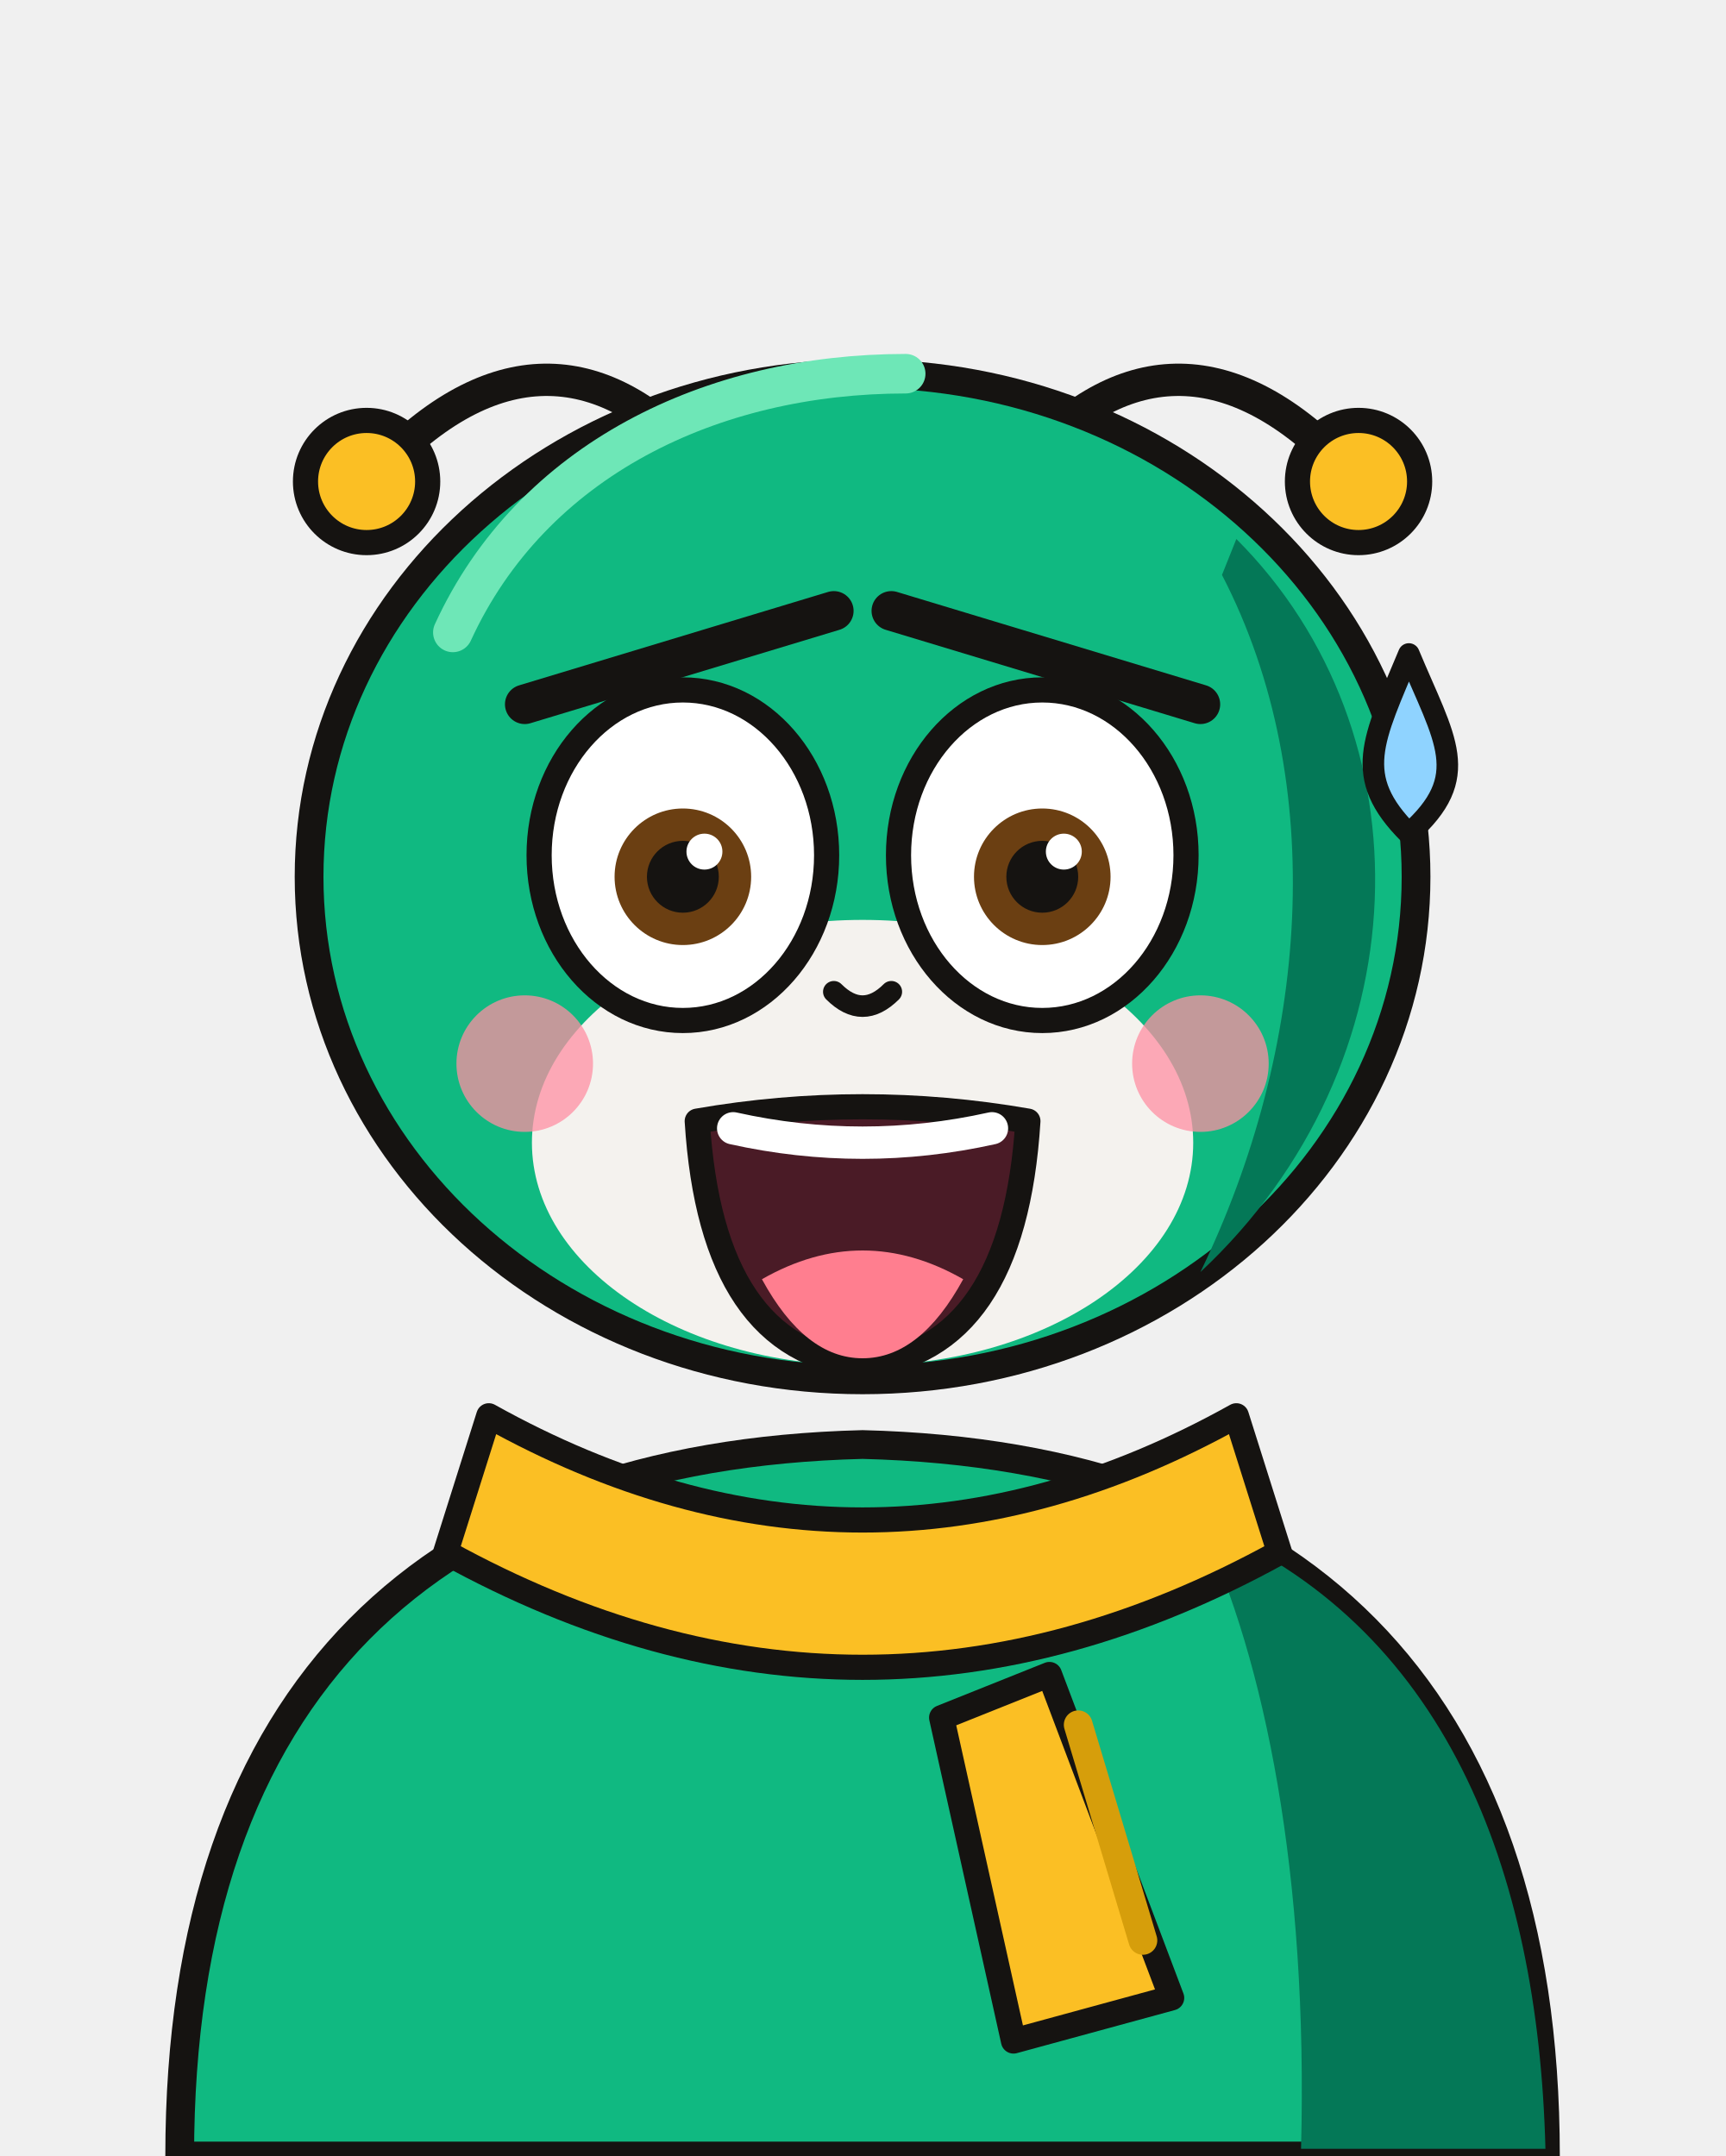
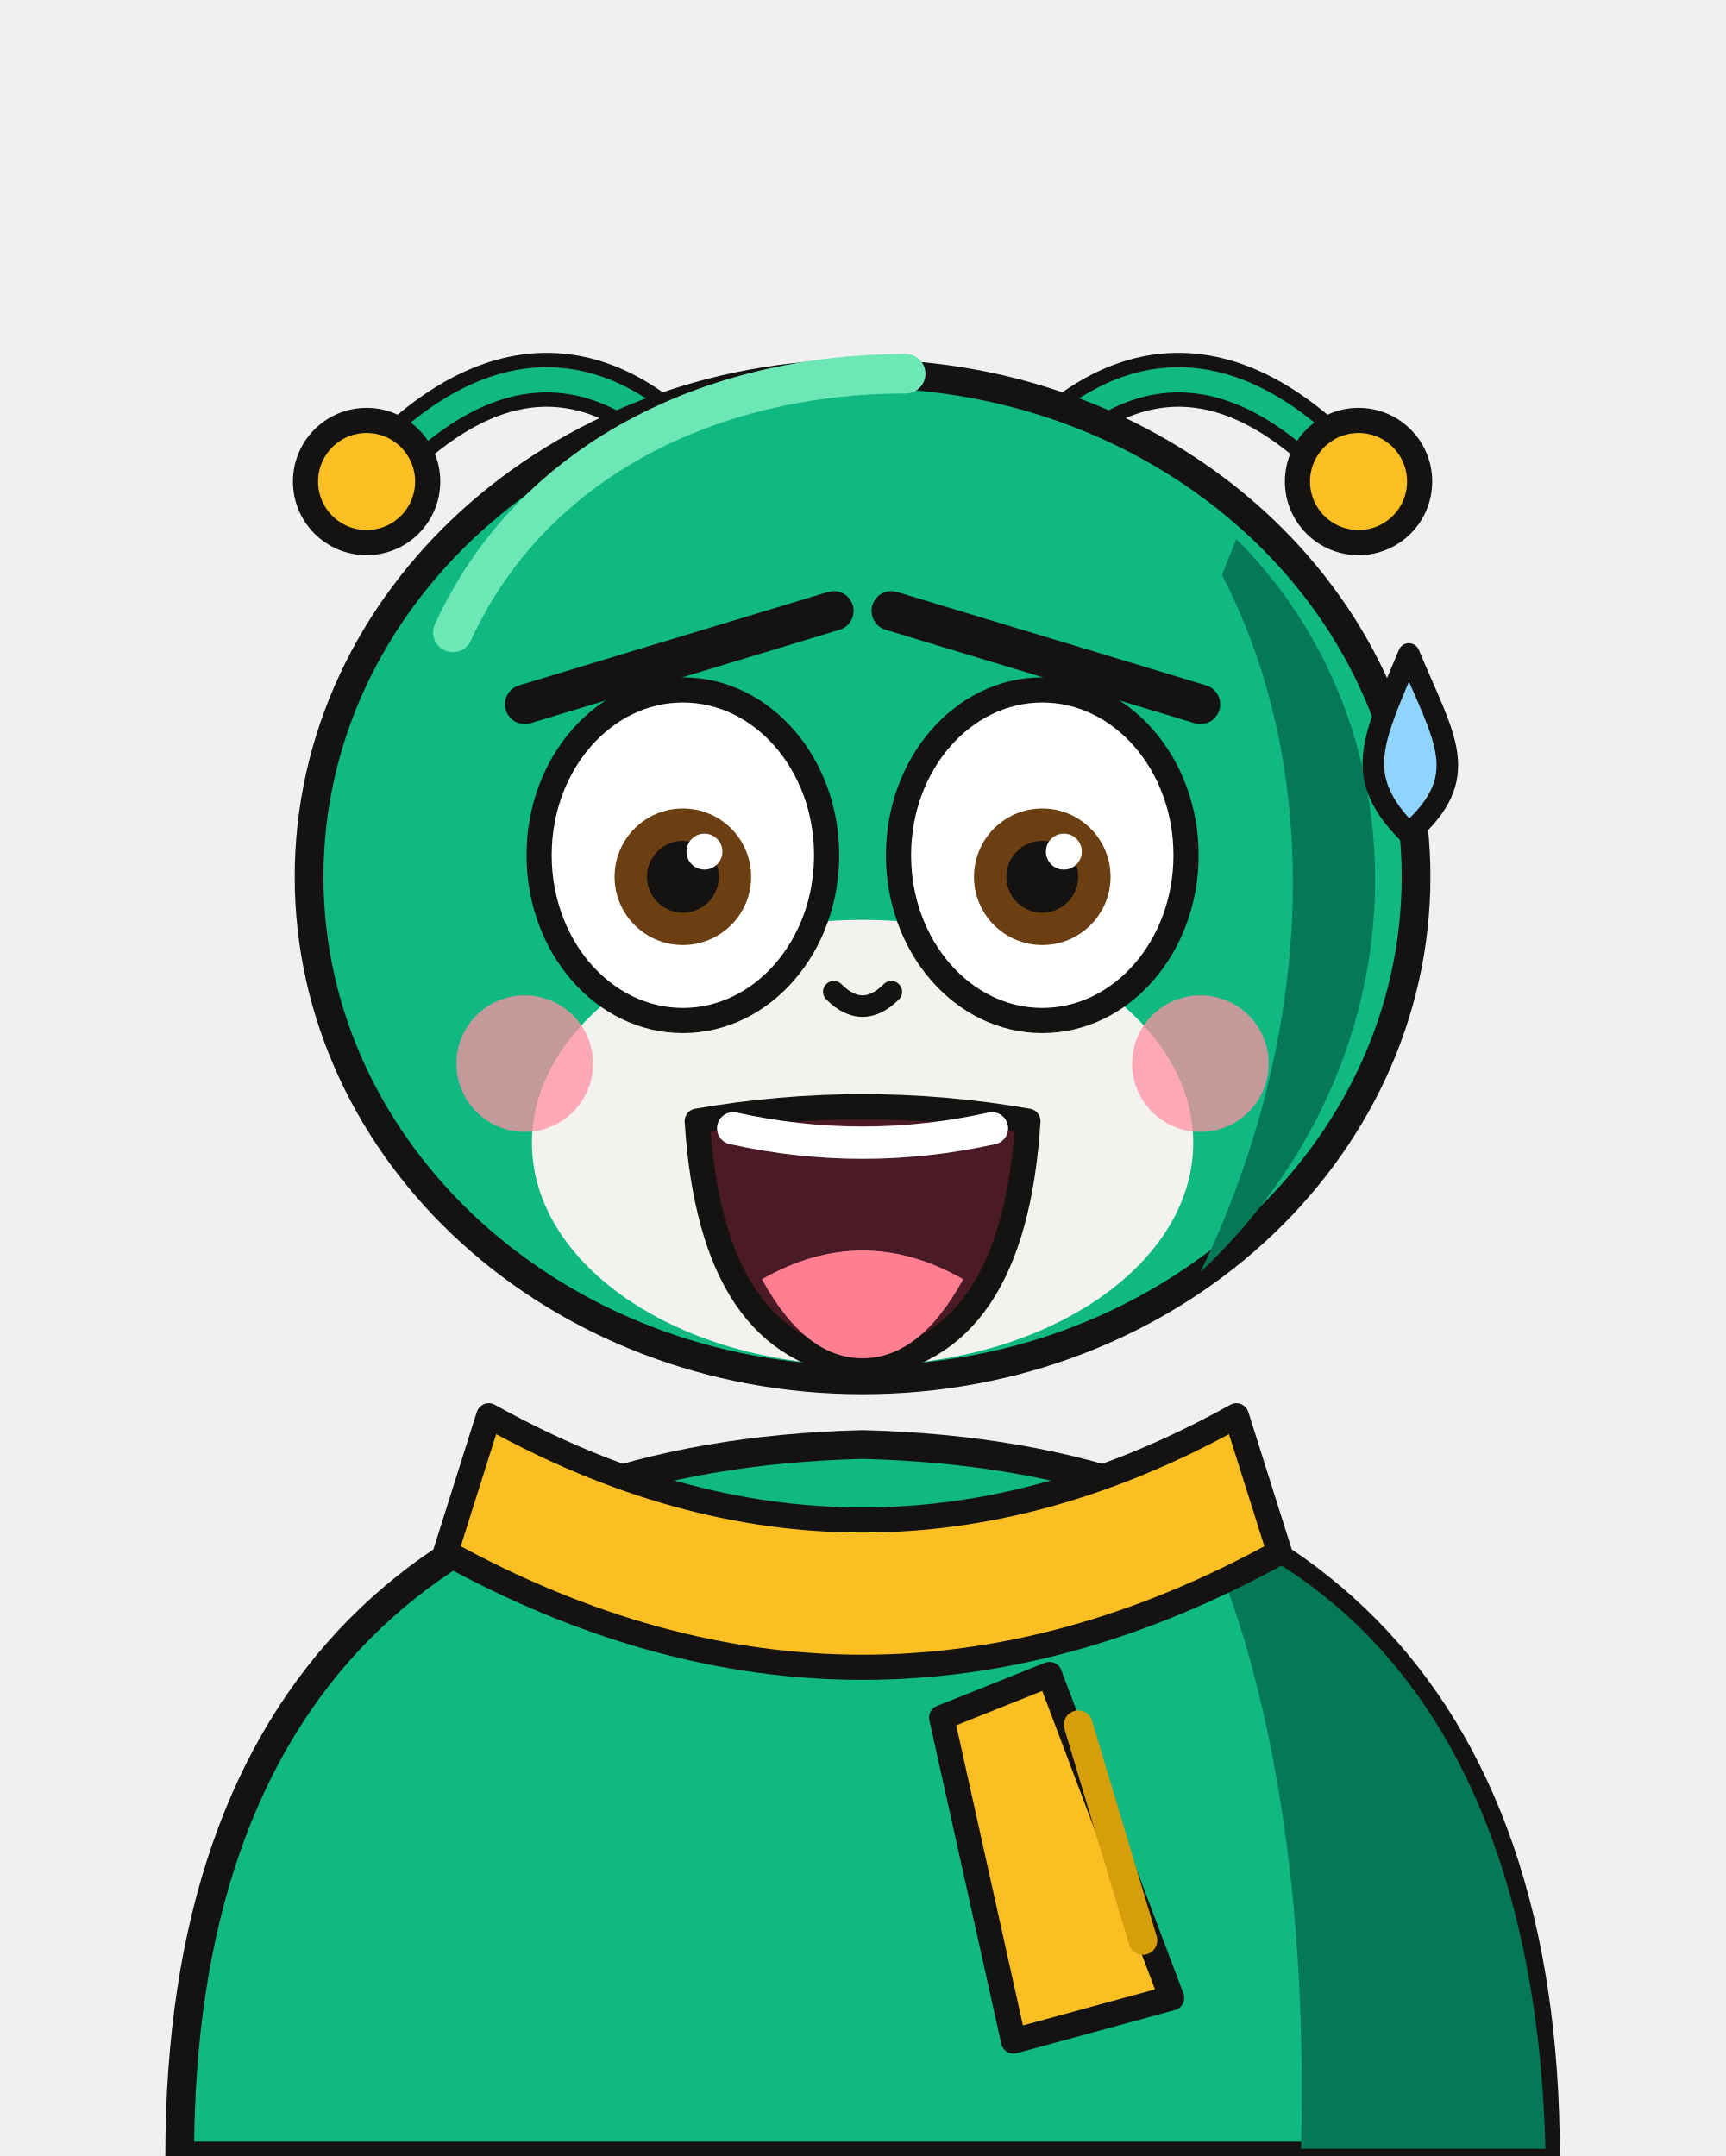
<svg xmlns="http://www.w3.org/2000/svg" width="480" height="600" viewBox="0 0 480 600" stroke-linejoin="round" stroke-linecap="round">
  <path d="M50 600 C50 470 120 405 240 402 C360 405 430 470 430 600 Z" fill="#10B981" stroke="#151311" stroke-width="8" />
  <path d="M334 424 C402 452 428 520 430 598 L362 598 C364 522 352 462 334 424 Z" fill="#047857" />
  <path d="M136 394 Q240 452 344 394 L356 432 Q240 496 124 432 Z" fill="#FBBF24" stroke="#151311" stroke-width="7" />
  <path d="M292 466 L326 556 L282 568 L262 478 Z" fill="#FBBF24" stroke="#151311" stroke-width="7" />
  <path d="M300 480 L318 540" stroke="#D69E0B" stroke-width="8" fill="none" />
  <g transform="">
-     <path d="M196 130 C170 100 140 96 108 128" fill="none" stroke="#151311" stroke-width="9" />
+     <path d="M196 130 C170 100 140 96 108 128" fill="none" stroke="#151311" stroke-width="15" />
+     <path d="M196 130 C170 100 140 96 108 128" fill="none" stroke="#10B981" stroke-width="7" />
    <circle cx="102" cy="134" r="17" fill="#FBBF24" stroke="#151311" stroke-width="7" />
-     <path d="M284 130 C310 100 340 96 372 128" fill="none" stroke="#151311" stroke-width="9" />
+     <path d="M284 130 C310 100 340 96 372 128" fill="none" stroke="#151311" stroke-width="15" />
+     <path d="M284 130 C310 100 340 96 372 128" fill="none" stroke="#10B981" stroke-width="7" />
    <circle cx="378" cy="134" r="17" fill="#FBBF24" stroke="#151311" stroke-width="7" />
    <ellipse cx="240" cy="244" rx="154" ry="140" fill="#10B981" stroke="#151311" stroke-width="8" />
    <path d="M344 150 C398 204 396 296 334 354 C364 292 370 218 340 160 Z" fill="#047857" />
    <path d="M126 176 C148 128 198 104 252 104" fill="none" stroke="#6EE7B7" stroke-width="11" />
    <ellipse cx="240" cy="318" rx="92" ry="62" fill="#F4F2EE" />
    <circle cx="146" cy="296" r="19" fill="#FF8FA3" fill-opacity=".75" />
    <circle cx="334" cy="296" r="19" fill="#FF8FA3" fill-opacity=".75" />
    <ellipse cx="190" cy="238" rx="40" ry="46" fill="#FFFFFF" stroke="#151311" stroke-width="7" />
    <circle cx="190" cy="244" r="19" fill="#6B3F12" />
    <circle cx="190" cy="244" r="10" fill="#151311" />
    <circle cx="196" cy="237" r="5" fill="#FFFFFF" />
    <ellipse cx="290" cy="238" rx="40" ry="46" fill="#FFFFFF" stroke="#151311" stroke-width="7" />
    <circle cx="290" cy="244" r="19" fill="#6B3F12" />
    <circle cx="290" cy="244" r="10" fill="#151311" />
    <circle cx="296" cy="237" r="5" fill="#FFFFFF" />
    <path d="M146 196 L232 170" fill="none" stroke="#151311" stroke-width="11" />
    <path d="M248 170 L334 196" fill="none" stroke="#151311" stroke-width="11" />
    <path d="M232 276 Q240 284 248 276" fill="none" stroke="#151311" stroke-width="6" />
    <path d="M194 312 Q240 304 286 312 Q282 376 240 380 Q198 376 194 312 Z" fill="#4A1B26" stroke="#151311" stroke-width="7" />
    <path d="M212 356 Q240 340 268 356 Q256 378 240 378 Q224 378 212 356 Z" fill="#FF7E8F" />
    <path d="M204 314 Q240 322 276 314" fill="none" stroke="#FFFFFF" stroke-width="9" />
    <path d="M392 182 C382 206 376 216 392 232 C410 216 402 206 392 182 Z" fill="#8FD3FF" stroke="#151311" stroke-width="6" />
  </g>
</svg>
